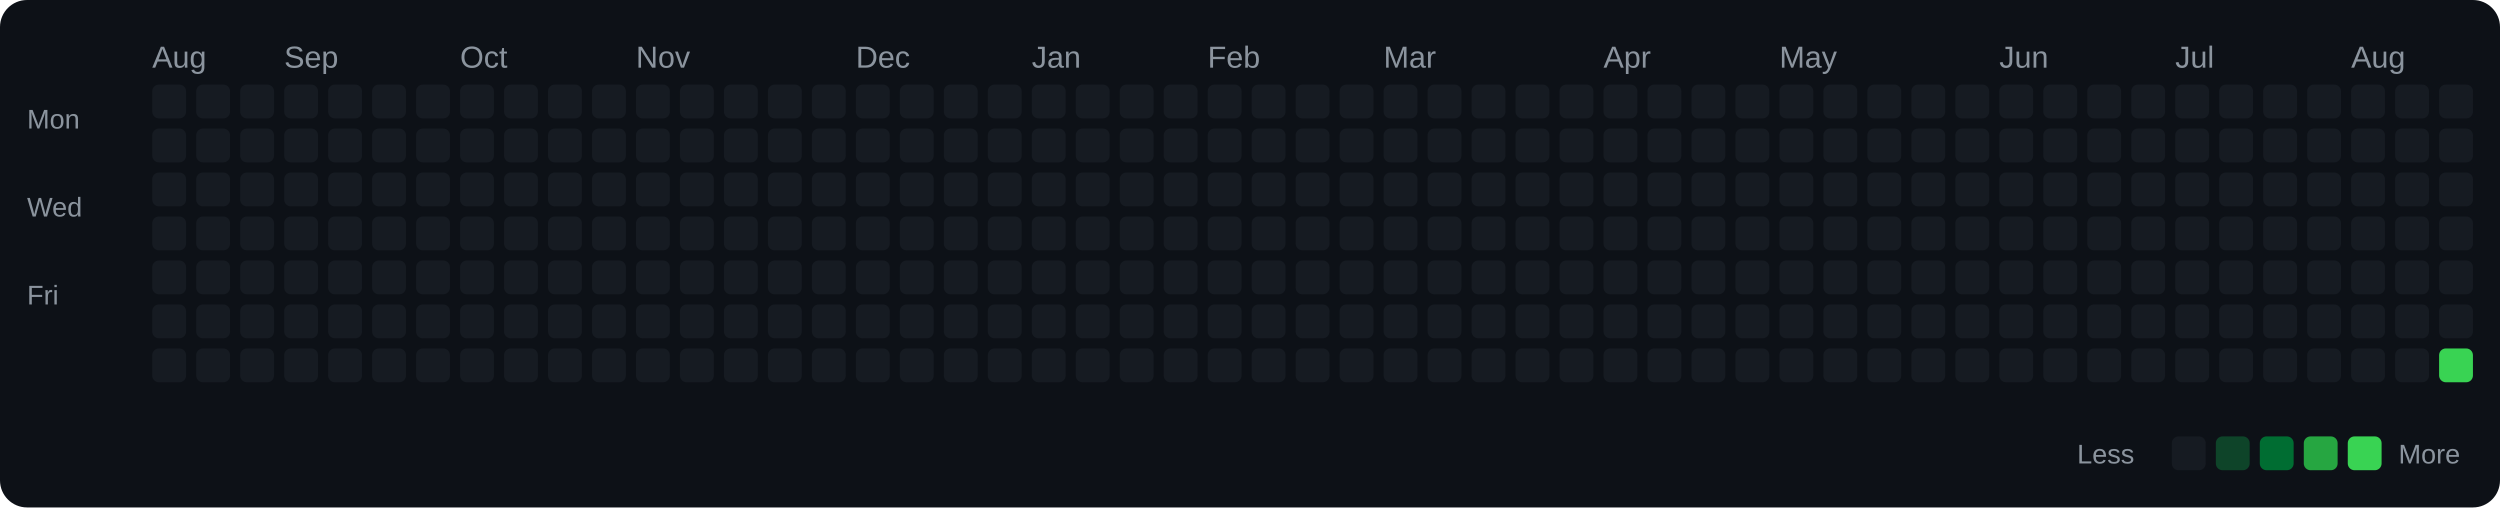
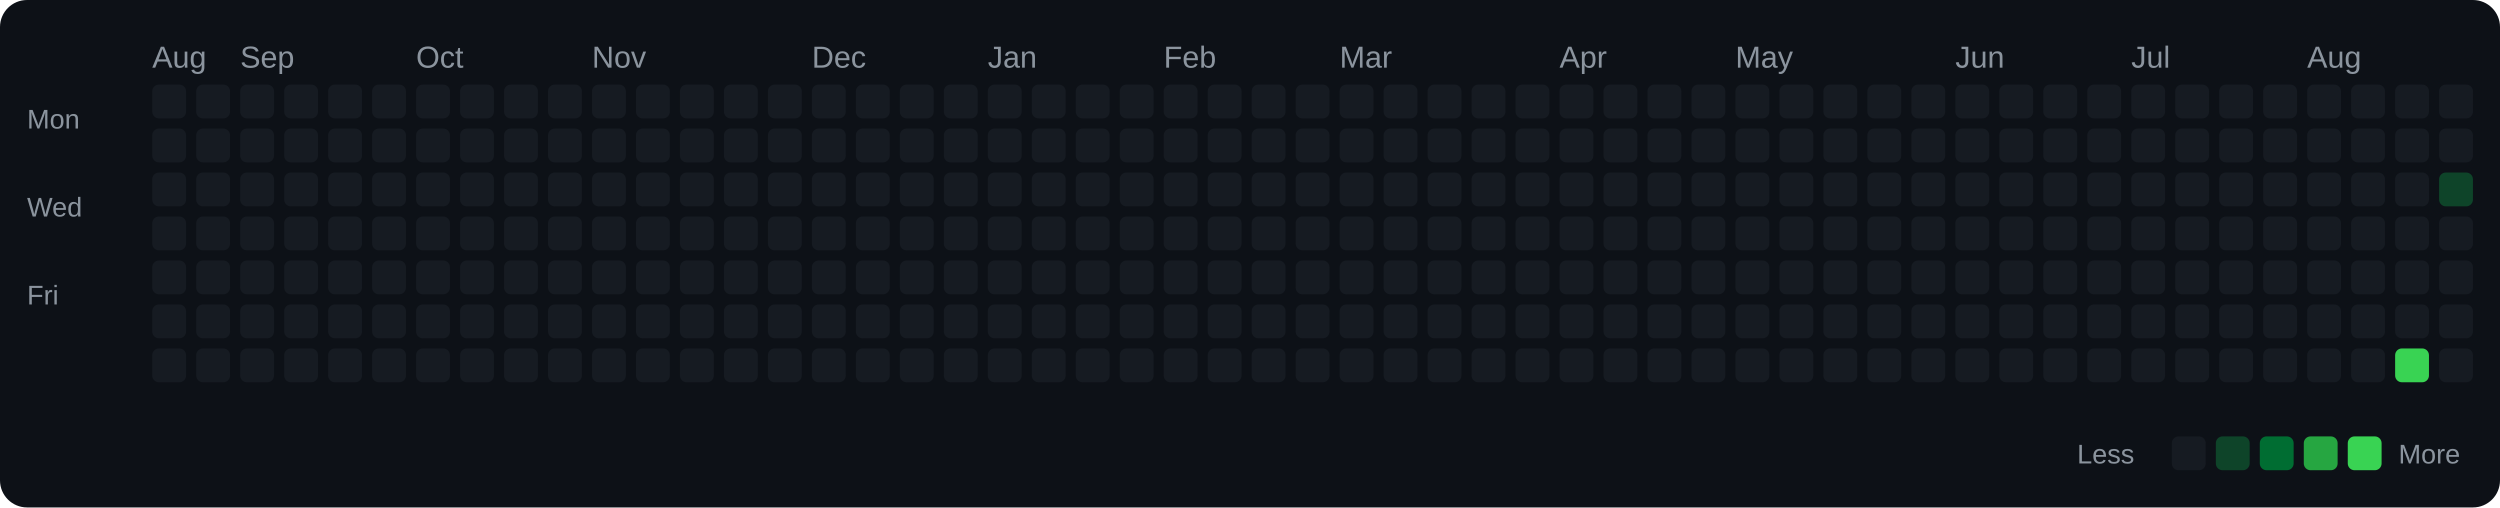
<svg xmlns="http://www.w3.org/2000/svg" width="739" height="150" viewBox="0 0 739 150" role="img" aria-labelledby="title description">
  <rect width="100%" height="100%" fill="#0d1117" rx="8" />
  <text x="45" y="20" fill="#8b949e" font-family="Arial, sans-serif" font-size="9"> Aug </text>
-   <text x="84" y="20" fill="#8b949e" font-family="Arial, sans-serif" font-size="9"> Sep </text>
-   <text x="136" y="20" fill="#8b949e" font-family="Arial, sans-serif" font-size="9"> Oct </text>
-   <text x="188" y="20" fill="#8b949e" font-family="Arial, sans-serif" font-size="9"> Nov </text>
-   <text x="253" y="20" fill="#8b949e" font-family="Arial, sans-serif" font-size="9"> Dec </text>
-   <text x="305" y="20" fill="#8b949e" font-family="Arial, sans-serif" font-size="9"> Jan </text>
-   <text x="357" y="20" fill="#8b949e" font-family="Arial, sans-serif" font-size="9"> Feb </text>
-   <text x="409" y="20" fill="#8b949e" font-family="Arial, sans-serif" font-size="9"> Mar </text>
-   <text x="474" y="20" fill="#8b949e" font-family="Arial, sans-serif" font-size="9"> Apr </text>
-   <text x="526" y="20" fill="#8b949e" font-family="Arial, sans-serif" font-size="9"> May </text>
-   <text x="591" y="20" fill="#8b949e" font-family="Arial, sans-serif" font-size="9"> Jun </text>
-   <text x="643" y="20" fill="#8b949e" font-family="Arial, sans-serif" font-size="9"> Jul </text>
-   <text x="695" y="20" fill="#8b949e" font-family="Arial, sans-serif" font-size="9"> Aug </text>
+   <text x="71" y="20" fill="#8b949e" font-family="Arial, sans-serif" font-size="9"> Sep </text>
+   <text x="123" y="20" fill="#8b949e" font-family="Arial, sans-serif" font-size="9"> Oct </text>
+   <text x="175" y="20" fill="#8b949e" font-family="Arial, sans-serif" font-size="9"> Nov </text>
+   <text x="240" y="20" fill="#8b949e" font-family="Arial, sans-serif" font-size="9"> Dec </text>
+   <text x="292" y="20" fill="#8b949e" font-family="Arial, sans-serif" font-size="9"> Jan </text>
+   <text x="344" y="20" fill="#8b949e" font-family="Arial, sans-serif" font-size="9"> Feb </text>
+   <text x="396" y="20" fill="#8b949e" font-family="Arial, sans-serif" font-size="9"> Mar </text>
+   <text x="461" y="20" fill="#8b949e" font-family="Arial, sans-serif" font-size="9"> Apr </text>
+   <text x="513" y="20" fill="#8b949e" font-family="Arial, sans-serif" font-size="9"> May </text>
+   <text x="578" y="20" fill="#8b949e" font-family="Arial, sans-serif" font-size="9"> Jun </text>
+   <text x="630" y="20" fill="#8b949e" font-family="Arial, sans-serif" font-size="9"> Jul </text>
+   <text x="682" y="20" fill="#8b949e" font-family="Arial, sans-serif" font-size="9"> Aug </text>
  <rect x="45" y="25" width="10" height="10" rx="2" fill="#161b22"> </rect>
  <rect x="45" y="38" width="10" height="10" rx="2" fill="#161b22"> </rect>
  <rect x="45" y="51" width="10" height="10" rx="2" fill="#161b22"> </rect>
  <rect x="45" y="64" width="10" height="10" rx="2" fill="#161b22"> </rect>
  <rect x="45" y="77" width="10" height="10" rx="2" fill="#161b22"> </rect>
  <rect x="45" y="90" width="10" height="10" rx="2" fill="#161b22"> </rect>
  <rect x="45" y="103" width="10" height="10" rx="2" fill="#161b22"> </rect>
  <rect x="58" y="25" width="10" height="10" rx="2" fill="#161b22"> </rect>
  <rect x="58" y="38" width="10" height="10" rx="2" fill="#161b22"> </rect>
  <rect x="58" y="51" width="10" height="10" rx="2" fill="#161b22"> </rect>
  <rect x="58" y="64" width="10" height="10" rx="2" fill="#161b22"> </rect>
  <rect x="58" y="77" width="10" height="10" rx="2" fill="#161b22"> </rect>
  <rect x="58" y="90" width="10" height="10" rx="2" fill="#161b22"> </rect>
  <rect x="58" y="103" width="10" height="10" rx="2" fill="#161b22"> </rect>
  <rect x="71" y="25" width="10" height="10" rx="2" fill="#161b22"> </rect>
  <rect x="71" y="38" width="10" height="10" rx="2" fill="#161b22"> </rect>
  <rect x="71" y="51" width="10" height="10" rx="2" fill="#161b22"> </rect>
  <rect x="71" y="64" width="10" height="10" rx="2" fill="#161b22"> </rect>
  <rect x="71" y="77" width="10" height="10" rx="2" fill="#161b22"> </rect>
  <rect x="71" y="90" width="10" height="10" rx="2" fill="#161b22"> </rect>
  <rect x="71" y="103" width="10" height="10" rx="2" fill="#161b22"> </rect>
  <rect x="84" y="25" width="10" height="10" rx="2" fill="#161b22"> </rect>
  <rect x="84" y="38" width="10" height="10" rx="2" fill="#161b22"> </rect>
  <rect x="84" y="51" width="10" height="10" rx="2" fill="#161b22"> </rect>
  <rect x="84" y="64" width="10" height="10" rx="2" fill="#161b22"> </rect>
  <rect x="84" y="77" width="10" height="10" rx="2" fill="#161b22"> </rect>
  <rect x="84" y="90" width="10" height="10" rx="2" fill="#161b22"> </rect>
  <rect x="84" y="103" width="10" height="10" rx="2" fill="#161b22"> </rect>
  <rect x="97" y="25" width="10" height="10" rx="2" fill="#161b22"> </rect>
  <rect x="97" y="38" width="10" height="10" rx="2" fill="#161b22"> </rect>
  <rect x="97" y="51" width="10" height="10" rx="2" fill="#161b22"> </rect>
  <rect x="97" y="64" width="10" height="10" rx="2" fill="#161b22"> </rect>
  <rect x="97" y="77" width="10" height="10" rx="2" fill="#161b22"> </rect>
  <rect x="97" y="90" width="10" height="10" rx="2" fill="#161b22"> </rect>
  <rect x="97" y="103" width="10" height="10" rx="2" fill="#161b22"> </rect>
  <rect x="110" y="25" width="10" height="10" rx="2" fill="#161b22"> </rect>
  <rect x="110" y="38" width="10" height="10" rx="2" fill="#161b22"> </rect>
  <rect x="110" y="51" width="10" height="10" rx="2" fill="#161b22"> </rect>
  <rect x="110" y="64" width="10" height="10" rx="2" fill="#161b22"> </rect>
  <rect x="110" y="77" width="10" height="10" rx="2" fill="#161b22"> </rect>
  <rect x="110" y="90" width="10" height="10" rx="2" fill="#161b22"> </rect>
  <rect x="110" y="103" width="10" height="10" rx="2" fill="#161b22"> </rect>
  <rect x="123" y="25" width="10" height="10" rx="2" fill="#161b22"> </rect>
  <rect x="123" y="38" width="10" height="10" rx="2" fill="#161b22"> </rect>
  <rect x="123" y="51" width="10" height="10" rx="2" fill="#161b22"> </rect>
  <rect x="123" y="64" width="10" height="10" rx="2" fill="#161b22"> </rect>
  <rect x="123" y="77" width="10" height="10" rx="2" fill="#161b22"> </rect>
  <rect x="123" y="90" width="10" height="10" rx="2" fill="#161b22"> </rect>
  <rect x="123" y="103" width="10" height="10" rx="2" fill="#161b22"> </rect>
  <rect x="136" y="25" width="10" height="10" rx="2" fill="#161b22"> </rect>
  <rect x="136" y="38" width="10" height="10" rx="2" fill="#161b22"> </rect>
  <rect x="136" y="51" width="10" height="10" rx="2" fill="#161b22"> </rect>
  <rect x="136" y="64" width="10" height="10" rx="2" fill="#161b22"> </rect>
  <rect x="136" y="77" width="10" height="10" rx="2" fill="#161b22"> </rect>
  <rect x="136" y="90" width="10" height="10" rx="2" fill="#161b22"> </rect>
  <rect x="136" y="103" width="10" height="10" rx="2" fill="#161b22"> </rect>
  <rect x="149" y="25" width="10" height="10" rx="2" fill="#161b22"> </rect>
  <rect x="149" y="38" width="10" height="10" rx="2" fill="#161b22"> </rect>
  <rect x="149" y="51" width="10" height="10" rx="2" fill="#161b22"> </rect>
  <rect x="149" y="64" width="10" height="10" rx="2" fill="#161b22"> </rect>
  <rect x="149" y="77" width="10" height="10" rx="2" fill="#161b22"> </rect>
  <rect x="149" y="90" width="10" height="10" rx="2" fill="#161b22"> </rect>
  <rect x="149" y="103" width="10" height="10" rx="2" fill="#161b22"> </rect>
  <rect x="162" y="25" width="10" height="10" rx="2" fill="#161b22"> </rect>
  <rect x="162" y="38" width="10" height="10" rx="2" fill="#161b22"> </rect>
  <rect x="162" y="51" width="10" height="10" rx="2" fill="#161b22"> </rect>
  <rect x="162" y="64" width="10" height="10" rx="2" fill="#161b22"> </rect>
  <rect x="162" y="77" width="10" height="10" rx="2" fill="#161b22"> </rect>
  <rect x="162" y="90" width="10" height="10" rx="2" fill="#161b22"> </rect>
  <rect x="162" y="103" width="10" height="10" rx="2" fill="#161b22"> </rect>
  <rect x="175" y="25" width="10" height="10" rx="2" fill="#161b22"> </rect>
  <rect x="175" y="38" width="10" height="10" rx="2" fill="#161b22"> </rect>
  <rect x="175" y="51" width="10" height="10" rx="2" fill="#161b22"> </rect>
  <rect x="175" y="64" width="10" height="10" rx="2" fill="#161b22"> </rect>
  <rect x="175" y="77" width="10" height="10" rx="2" fill="#161b22"> </rect>
  <rect x="175" y="90" width="10" height="10" rx="2" fill="#161b22"> </rect>
  <rect x="175" y="103" width="10" height="10" rx="2" fill="#161b22"> </rect>
  <rect x="188" y="25" width="10" height="10" rx="2" fill="#161b22"> </rect>
  <rect x="188" y="38" width="10" height="10" rx="2" fill="#161b22"> </rect>
  <rect x="188" y="51" width="10" height="10" rx="2" fill="#161b22"> </rect>
  <rect x="188" y="64" width="10" height="10" rx="2" fill="#161b22"> </rect>
  <rect x="188" y="77" width="10" height="10" rx="2" fill="#161b22"> </rect>
  <rect x="188" y="90" width="10" height="10" rx="2" fill="#161b22"> </rect>
  <rect x="188" y="103" width="10" height="10" rx="2" fill="#161b22"> </rect>
  <rect x="201" y="25" width="10" height="10" rx="2" fill="#161b22"> </rect>
  <rect x="201" y="38" width="10" height="10" rx="2" fill="#161b22"> </rect>
  <rect x="201" y="51" width="10" height="10" rx="2" fill="#161b22"> </rect>
  <rect x="201" y="64" width="10" height="10" rx="2" fill="#161b22"> </rect>
  <rect x="201" y="77" width="10" height="10" rx="2" fill="#161b22"> </rect>
  <rect x="201" y="90" width="10" height="10" rx="2" fill="#161b22"> </rect>
  <rect x="201" y="103" width="10" height="10" rx="2" fill="#161b22"> </rect>
  <rect x="214" y="25" width="10" height="10" rx="2" fill="#161b22"> </rect>
  <rect x="214" y="38" width="10" height="10" rx="2" fill="#161b22"> </rect>
  <rect x="214" y="51" width="10" height="10" rx="2" fill="#161b22"> </rect>
  <rect x="214" y="64" width="10" height="10" rx="2" fill="#161b22"> </rect>
  <rect x="214" y="77" width="10" height="10" rx="2" fill="#161b22"> </rect>
  <rect x="214" y="90" width="10" height="10" rx="2" fill="#161b22"> </rect>
  <rect x="214" y="103" width="10" height="10" rx="2" fill="#161b22"> </rect>
  <rect x="227" y="25" width="10" height="10" rx="2" fill="#161b22"> </rect>
  <rect x="227" y="38" width="10" height="10" rx="2" fill="#161b22"> </rect>
  <rect x="227" y="51" width="10" height="10" rx="2" fill="#161b22"> </rect>
  <rect x="227" y="64" width="10" height="10" rx="2" fill="#161b22"> </rect>
  <rect x="227" y="77" width="10" height="10" rx="2" fill="#161b22"> </rect>
  <rect x="227" y="90" width="10" height="10" rx="2" fill="#161b22"> </rect>
  <rect x="227" y="103" width="10" height="10" rx="2" fill="#161b22"> </rect>
  <rect x="240" y="25" width="10" height="10" rx="2" fill="#161b22"> </rect>
  <rect x="240" y="38" width="10" height="10" rx="2" fill="#161b22"> </rect>
  <rect x="240" y="51" width="10" height="10" rx="2" fill="#161b22"> </rect>
  <rect x="240" y="64" width="10" height="10" rx="2" fill="#161b22"> </rect>
  <rect x="240" y="77" width="10" height="10" rx="2" fill="#161b22"> </rect>
  <rect x="240" y="90" width="10" height="10" rx="2" fill="#161b22"> </rect>
  <rect x="240" y="103" width="10" height="10" rx="2" fill="#161b22"> </rect>
  <rect x="253" y="25" width="10" height="10" rx="2" fill="#161b22"> </rect>
  <rect x="253" y="38" width="10" height="10" rx="2" fill="#161b22"> </rect>
  <rect x="253" y="51" width="10" height="10" rx="2" fill="#161b22"> </rect>
  <rect x="253" y="64" width="10" height="10" rx="2" fill="#161b22"> </rect>
  <rect x="253" y="77" width="10" height="10" rx="2" fill="#161b22"> </rect>
  <rect x="253" y="90" width="10" height="10" rx="2" fill="#161b22"> </rect>
  <rect x="253" y="103" width="10" height="10" rx="2" fill="#161b22"> </rect>
  <rect x="266" y="25" width="10" height="10" rx="2" fill="#161b22"> </rect>
  <rect x="266" y="38" width="10" height="10" rx="2" fill="#161b22"> </rect>
  <rect x="266" y="51" width="10" height="10" rx="2" fill="#161b22"> </rect>
  <rect x="266" y="64" width="10" height="10" rx="2" fill="#161b22"> </rect>
  <rect x="266" y="77" width="10" height="10" rx="2" fill="#161b22"> </rect>
  <rect x="266" y="90" width="10" height="10" rx="2" fill="#161b22"> </rect>
  <rect x="266" y="103" width="10" height="10" rx="2" fill="#161b22"> </rect>
  <rect x="279" y="25" width="10" height="10" rx="2" fill="#161b22"> </rect>
  <rect x="279" y="38" width="10" height="10" rx="2" fill="#161b22"> </rect>
  <rect x="279" y="51" width="10" height="10" rx="2" fill="#161b22"> </rect>
  <rect x="279" y="64" width="10" height="10" rx="2" fill="#161b22"> </rect>
  <rect x="279" y="77" width="10" height="10" rx="2" fill="#161b22"> </rect>
  <rect x="279" y="90" width="10" height="10" rx="2" fill="#161b22"> </rect>
  <rect x="279" y="103" width="10" height="10" rx="2" fill="#161b22"> </rect>
  <rect x="292" y="25" width="10" height="10" rx="2" fill="#161b22"> </rect>
  <rect x="292" y="38" width="10" height="10" rx="2" fill="#161b22"> </rect>
  <rect x="292" y="51" width="10" height="10" rx="2" fill="#161b22"> </rect>
  <rect x="292" y="64" width="10" height="10" rx="2" fill="#161b22"> </rect>
  <rect x="292" y="77" width="10" height="10" rx="2" fill="#161b22"> </rect>
  <rect x="292" y="90" width="10" height="10" rx="2" fill="#161b22"> </rect>
  <rect x="292" y="103" width="10" height="10" rx="2" fill="#161b22"> </rect>
  <rect x="305" y="25" width="10" height="10" rx="2" fill="#161b22"> </rect>
  <rect x="305" y="38" width="10" height="10" rx="2" fill="#161b22"> </rect>
  <rect x="305" y="51" width="10" height="10" rx="2" fill="#161b22"> </rect>
  <rect x="305" y="64" width="10" height="10" rx="2" fill="#161b22"> </rect>
  <rect x="305" y="77" width="10" height="10" rx="2" fill="#161b22"> </rect>
  <rect x="305" y="90" width="10" height="10" rx="2" fill="#161b22"> </rect>
  <rect x="305" y="103" width="10" height="10" rx="2" fill="#161b22"> </rect>
  <rect x="318" y="25" width="10" height="10" rx="2" fill="#161b22"> </rect>
  <rect x="318" y="38" width="10" height="10" rx="2" fill="#161b22"> </rect>
  <rect x="318" y="51" width="10" height="10" rx="2" fill="#161b22"> </rect>
  <rect x="318" y="64" width="10" height="10" rx="2" fill="#161b22"> </rect>
  <rect x="318" y="77" width="10" height="10" rx="2" fill="#161b22"> </rect>
  <rect x="318" y="90" width="10" height="10" rx="2" fill="#161b22"> </rect>
  <rect x="318" y="103" width="10" height="10" rx="2" fill="#161b22"> </rect>
  <rect x="331" y="25" width="10" height="10" rx="2" fill="#161b22"> </rect>
  <rect x="331" y="38" width="10" height="10" rx="2" fill="#161b22"> </rect>
  <rect x="331" y="51" width="10" height="10" rx="2" fill="#161b22"> </rect>
  <rect x="331" y="64" width="10" height="10" rx="2" fill="#161b22"> </rect>
  <rect x="331" y="77" width="10" height="10" rx="2" fill="#161b22"> </rect>
  <rect x="331" y="90" width="10" height="10" rx="2" fill="#161b22"> </rect>
  <rect x="331" y="103" width="10" height="10" rx="2" fill="#161b22"> </rect>
  <rect x="344" y="25" width="10" height="10" rx="2" fill="#161b22"> </rect>
  <rect x="344" y="38" width="10" height="10" rx="2" fill="#161b22"> </rect>
  <rect x="344" y="51" width="10" height="10" rx="2" fill="#161b22"> </rect>
  <rect x="344" y="64" width="10" height="10" rx="2" fill="#161b22"> </rect>
  <rect x="344" y="77" width="10" height="10" rx="2" fill="#161b22"> </rect>
  <rect x="344" y="90" width="10" height="10" rx="2" fill="#161b22"> </rect>
  <rect x="344" y="103" width="10" height="10" rx="2" fill="#161b22"> </rect>
  <rect x="357" y="25" width="10" height="10" rx="2" fill="#161b22"> </rect>
  <rect x="357" y="38" width="10" height="10" rx="2" fill="#161b22"> </rect>
  <rect x="357" y="51" width="10" height="10" rx="2" fill="#161b22"> </rect>
  <rect x="357" y="64" width="10" height="10" rx="2" fill="#161b22"> </rect>
  <rect x="357" y="77" width="10" height="10" rx="2" fill="#161b22"> </rect>
  <rect x="357" y="90" width="10" height="10" rx="2" fill="#161b22"> </rect>
  <rect x="357" y="103" width="10" height="10" rx="2" fill="#161b22"> </rect>
  <rect x="370" y="25" width="10" height="10" rx="2" fill="#161b22"> </rect>
  <rect x="370" y="38" width="10" height="10" rx="2" fill="#161b22"> </rect>
  <rect x="370" y="51" width="10" height="10" rx="2" fill="#161b22"> </rect>
  <rect x="370" y="64" width="10" height="10" rx="2" fill="#161b22"> </rect>
  <rect x="370" y="77" width="10" height="10" rx="2" fill="#161b22"> </rect>
  <rect x="370" y="90" width="10" height="10" rx="2" fill="#161b22"> </rect>
  <rect x="370" y="103" width="10" height="10" rx="2" fill="#161b22"> </rect>
  <rect x="383" y="25" width="10" height="10" rx="2" fill="#161b22"> </rect>
  <rect x="383" y="38" width="10" height="10" rx="2" fill="#161b22"> </rect>
  <rect x="383" y="51" width="10" height="10" rx="2" fill="#161b22"> </rect>
  <rect x="383" y="64" width="10" height="10" rx="2" fill="#161b22"> </rect>
  <rect x="383" y="77" width="10" height="10" rx="2" fill="#161b22"> </rect>
  <rect x="383" y="90" width="10" height="10" rx="2" fill="#161b22"> </rect>
  <rect x="383" y="103" width="10" height="10" rx="2" fill="#161b22"> </rect>
  <rect x="396" y="25" width="10" height="10" rx="2" fill="#161b22"> </rect>
  <rect x="396" y="38" width="10" height="10" rx="2" fill="#161b22"> </rect>
  <rect x="396" y="51" width="10" height="10" rx="2" fill="#161b22"> </rect>
  <rect x="396" y="64" width="10" height="10" rx="2" fill="#161b22"> </rect>
  <rect x="396" y="77" width="10" height="10" rx="2" fill="#161b22"> </rect>
  <rect x="396" y="90" width="10" height="10" rx="2" fill="#161b22"> </rect>
  <rect x="396" y="103" width="10" height="10" rx="2" fill="#161b22"> </rect>
  <rect x="409" y="25" width="10" height="10" rx="2" fill="#161b22"> </rect>
  <rect x="409" y="38" width="10" height="10" rx="2" fill="#161b22"> </rect>
  <rect x="409" y="51" width="10" height="10" rx="2" fill="#161b22"> </rect>
  <rect x="409" y="64" width="10" height="10" rx="2" fill="#161b22"> </rect>
  <rect x="409" y="77" width="10" height="10" rx="2" fill="#161b22"> </rect>
  <rect x="409" y="90" width="10" height="10" rx="2" fill="#161b22"> </rect>
  <rect x="409" y="103" width="10" height="10" rx="2" fill="#161b22"> </rect>
  <rect x="422" y="25" width="10" height="10" rx="2" fill="#161b22"> </rect>
  <rect x="422" y="38" width="10" height="10" rx="2" fill="#161b22"> </rect>
  <rect x="422" y="51" width="10" height="10" rx="2" fill="#161b22"> </rect>
  <rect x="422" y="64" width="10" height="10" rx="2" fill="#161b22"> </rect>
  <rect x="422" y="77" width="10" height="10" rx="2" fill="#161b22"> </rect>
  <rect x="422" y="90" width="10" height="10" rx="2" fill="#161b22"> </rect>
  <rect x="422" y="103" width="10" height="10" rx="2" fill="#161b22"> </rect>
  <rect x="435" y="25" width="10" height="10" rx="2" fill="#161b22"> </rect>
  <rect x="435" y="38" width="10" height="10" rx="2" fill="#161b22"> </rect>
  <rect x="435" y="51" width="10" height="10" rx="2" fill="#161b22"> </rect>
  <rect x="435" y="64" width="10" height="10" rx="2" fill="#161b22"> </rect>
  <rect x="435" y="77" width="10" height="10" rx="2" fill="#161b22"> </rect>
  <rect x="435" y="90" width="10" height="10" rx="2" fill="#161b22"> </rect>
  <rect x="435" y="103" width="10" height="10" rx="2" fill="#161b22"> </rect>
  <rect x="448" y="25" width="10" height="10" rx="2" fill="#161b22"> </rect>
  <rect x="448" y="38" width="10" height="10" rx="2" fill="#161b22"> </rect>
  <rect x="448" y="51" width="10" height="10" rx="2" fill="#161b22"> </rect>
  <rect x="448" y="64" width="10" height="10" rx="2" fill="#161b22"> </rect>
  <rect x="448" y="77" width="10" height="10" rx="2" fill="#161b22"> </rect>
  <rect x="448" y="90" width="10" height="10" rx="2" fill="#161b22"> </rect>
  <rect x="448" y="103" width="10" height="10" rx="2" fill="#161b22"> </rect>
  <rect x="461" y="25" width="10" height="10" rx="2" fill="#161b22"> </rect>
  <rect x="461" y="38" width="10" height="10" rx="2" fill="#161b22"> </rect>
  <rect x="461" y="51" width="10" height="10" rx="2" fill="#161b22"> </rect>
  <rect x="461" y="64" width="10" height="10" rx="2" fill="#161b22"> </rect>
  <rect x="461" y="77" width="10" height="10" rx="2" fill="#161b22"> </rect>
  <rect x="461" y="90" width="10" height="10" rx="2" fill="#161b22"> </rect>
  <rect x="461" y="103" width="10" height="10" rx="2" fill="#161b22"> </rect>
  <rect x="474" y="25" width="10" height="10" rx="2" fill="#161b22"> </rect>
  <rect x="474" y="38" width="10" height="10" rx="2" fill="#161b22"> </rect>
  <rect x="474" y="51" width="10" height="10" rx="2" fill="#161b22"> </rect>
  <rect x="474" y="64" width="10" height="10" rx="2" fill="#161b22"> </rect>
  <rect x="474" y="77" width="10" height="10" rx="2" fill="#161b22"> </rect>
  <rect x="474" y="90" width="10" height="10" rx="2" fill="#161b22"> </rect>
  <rect x="474" y="103" width="10" height="10" rx="2" fill="#161b22"> </rect>
  <rect x="487" y="25" width="10" height="10" rx="2" fill="#161b22"> </rect>
  <rect x="487" y="38" width="10" height="10" rx="2" fill="#161b22"> </rect>
  <rect x="487" y="51" width="10" height="10" rx="2" fill="#161b22"> </rect>
  <rect x="487" y="64" width="10" height="10" rx="2" fill="#161b22"> </rect>
  <rect x="487" y="77" width="10" height="10" rx="2" fill="#161b22"> </rect>
  <rect x="487" y="90" width="10" height="10" rx="2" fill="#161b22"> </rect>
  <rect x="487" y="103" width="10" height="10" rx="2" fill="#161b22"> </rect>
  <rect x="500" y="25" width="10" height="10" rx="2" fill="#161b22"> </rect>
  <rect x="500" y="38" width="10" height="10" rx="2" fill="#161b22"> </rect>
  <rect x="500" y="51" width="10" height="10" rx="2" fill="#161b22"> </rect>
  <rect x="500" y="64" width="10" height="10" rx="2" fill="#161b22"> </rect>
  <rect x="500" y="77" width="10" height="10" rx="2" fill="#161b22"> </rect>
  <rect x="500" y="90" width="10" height="10" rx="2" fill="#161b22"> </rect>
  <rect x="500" y="103" width="10" height="10" rx="2" fill="#161b22"> </rect>
  <rect x="513" y="25" width="10" height="10" rx="2" fill="#161b22"> </rect>
  <rect x="513" y="38" width="10" height="10" rx="2" fill="#161b22"> </rect>
  <rect x="513" y="51" width="10" height="10" rx="2" fill="#161b22"> </rect>
  <rect x="513" y="64" width="10" height="10" rx="2" fill="#161b22"> </rect>
  <rect x="513" y="77" width="10" height="10" rx="2" fill="#161b22"> </rect>
  <rect x="513" y="90" width="10" height="10" rx="2" fill="#161b22"> </rect>
  <rect x="513" y="103" width="10" height="10" rx="2" fill="#161b22"> </rect>
  <rect x="526" y="25" width="10" height="10" rx="2" fill="#161b22"> </rect>
  <rect x="526" y="38" width="10" height="10" rx="2" fill="#161b22"> </rect>
  <rect x="526" y="51" width="10" height="10" rx="2" fill="#161b22"> </rect>
  <rect x="526" y="64" width="10" height="10" rx="2" fill="#161b22"> </rect>
  <rect x="526" y="77" width="10" height="10" rx="2" fill="#161b22"> </rect>
  <rect x="526" y="90" width="10" height="10" rx="2" fill="#161b22"> </rect>
  <rect x="526" y="103" width="10" height="10" rx="2" fill="#161b22"> </rect>
  <rect x="539" y="25" width="10" height="10" rx="2" fill="#161b22"> </rect>
  <rect x="539" y="38" width="10" height="10" rx="2" fill="#161b22"> </rect>
  <rect x="539" y="51" width="10" height="10" rx="2" fill="#161b22"> </rect>
  <rect x="539" y="64" width="10" height="10" rx="2" fill="#161b22"> </rect>
  <rect x="539" y="77" width="10" height="10" rx="2" fill="#161b22"> </rect>
  <rect x="539" y="90" width="10" height="10" rx="2" fill="#161b22"> </rect>
  <rect x="539" y="103" width="10" height="10" rx="2" fill="#161b22"> </rect>
  <rect x="552" y="25" width="10" height="10" rx="2" fill="#161b22"> </rect>
  <rect x="552" y="38" width="10" height="10" rx="2" fill="#161b22"> </rect>
  <rect x="552" y="51" width="10" height="10" rx="2" fill="#161b22"> </rect>
  <rect x="552" y="64" width="10" height="10" rx="2" fill="#161b22"> </rect>
  <rect x="552" y="77" width="10" height="10" rx="2" fill="#161b22"> </rect>
  <rect x="552" y="90" width="10" height="10" rx="2" fill="#161b22"> </rect>
  <rect x="552" y="103" width="10" height="10" rx="2" fill="#161b22"> </rect>
  <rect x="565" y="25" width="10" height="10" rx="2" fill="#161b22"> </rect>
  <rect x="565" y="38" width="10" height="10" rx="2" fill="#161b22"> </rect>
  <rect x="565" y="51" width="10" height="10" rx="2" fill="#161b22"> </rect>
  <rect x="565" y="64" width="10" height="10" rx="2" fill="#161b22"> </rect>
  <rect x="565" y="77" width="10" height="10" rx="2" fill="#161b22"> </rect>
  <rect x="565" y="90" width="10" height="10" rx="2" fill="#161b22"> </rect>
  <rect x="565" y="103" width="10" height="10" rx="2" fill="#161b22"> </rect>
  <rect x="578" y="25" width="10" height="10" rx="2" fill="#161b22"> </rect>
  <rect x="578" y="38" width="10" height="10" rx="2" fill="#161b22"> </rect>
  <rect x="578" y="51" width="10" height="10" rx="2" fill="#161b22"> </rect>
  <rect x="578" y="64" width="10" height="10" rx="2" fill="#161b22"> </rect>
  <rect x="578" y="77" width="10" height="10" rx="2" fill="#161b22"> </rect>
  <rect x="578" y="90" width="10" height="10" rx="2" fill="#161b22"> </rect>
  <rect x="578" y="103" width="10" height="10" rx="2" fill="#161b22"> </rect>
  <rect x="591" y="25" width="10" height="10" rx="2" fill="#161b22"> </rect>
  <rect x="591" y="38" width="10" height="10" rx="2" fill="#161b22"> </rect>
  <rect x="591" y="51" width="10" height="10" rx="2" fill="#161b22"> </rect>
  <rect x="591" y="64" width="10" height="10" rx="2" fill="#161b22"> </rect>
  <rect x="591" y="77" width="10" height="10" rx="2" fill="#161b22"> </rect>
  <rect x="591" y="90" width="10" height="10" rx="2" fill="#161b22"> </rect>
  <rect x="591" y="103" width="10" height="10" rx="2" fill="#161b22"> </rect>
  <rect x="604" y="25" width="10" height="10" rx="2" fill="#161b22"> </rect>
  <rect x="604" y="38" width="10" height="10" rx="2" fill="#161b22"> </rect>
  <rect x="604" y="51" width="10" height="10" rx="2" fill="#161b22"> </rect>
  <rect x="604" y="64" width="10" height="10" rx="2" fill="#161b22"> </rect>
  <rect x="604" y="77" width="10" height="10" rx="2" fill="#161b22"> </rect>
  <rect x="604" y="90" width="10" height="10" rx="2" fill="#161b22"> </rect>
  <rect x="604" y="103" width="10" height="10" rx="2" fill="#161b22"> </rect>
  <rect x="617" y="25" width="10" height="10" rx="2" fill="#161b22"> </rect>
  <rect x="617" y="38" width="10" height="10" rx="2" fill="#161b22"> </rect>
  <rect x="617" y="51" width="10" height="10" rx="2" fill="#161b22"> </rect>
  <rect x="617" y="64" width="10" height="10" rx="2" fill="#161b22"> </rect>
  <rect x="617" y="77" width="10" height="10" rx="2" fill="#161b22"> </rect>
  <rect x="617" y="90" width="10" height="10" rx="2" fill="#161b22"> </rect>
  <rect x="617" y="103" width="10" height="10" rx="2" fill="#161b22"> </rect>
  <rect x="630" y="25" width="10" height="10" rx="2" fill="#161b22"> </rect>
  <rect x="630" y="38" width="10" height="10" rx="2" fill="#161b22"> </rect>
  <rect x="630" y="51" width="10" height="10" rx="2" fill="#161b22"> </rect>
  <rect x="630" y="64" width="10" height="10" rx="2" fill="#161b22"> </rect>
  <rect x="630" y="77" width="10" height="10" rx="2" fill="#161b22"> </rect>
  <rect x="630" y="90" width="10" height="10" rx="2" fill="#161b22"> </rect>
  <rect x="630" y="103" width="10" height="10" rx="2" fill="#161b22"> </rect>
  <rect x="643" y="25" width="10" height="10" rx="2" fill="#161b22"> </rect>
  <rect x="643" y="38" width="10" height="10" rx="2" fill="#161b22"> </rect>
  <rect x="643" y="51" width="10" height="10" rx="2" fill="#161b22"> </rect>
  <rect x="643" y="64" width="10" height="10" rx="2" fill="#161b22"> </rect>
  <rect x="643" y="77" width="10" height="10" rx="2" fill="#161b22"> </rect>
  <rect x="643" y="90" width="10" height="10" rx="2" fill="#161b22"> </rect>
  <rect x="643" y="103" width="10" height="10" rx="2" fill="#161b22"> </rect>
  <rect x="656" y="25" width="10" height="10" rx="2" fill="#161b22"> </rect>
  <rect x="656" y="38" width="10" height="10" rx="2" fill="#161b22"> </rect>
  <rect x="656" y="51" width="10" height="10" rx="2" fill="#161b22"> </rect>
  <rect x="656" y="64" width="10" height="10" rx="2" fill="#161b22"> </rect>
  <rect x="656" y="77" width="10" height="10" rx="2" fill="#161b22"> </rect>
  <rect x="656" y="90" width="10" height="10" rx="2" fill="#161b22"> </rect>
  <rect x="656" y="103" width="10" height="10" rx="2" fill="#161b22"> </rect>
  <rect x="669" y="25" width="10" height="10" rx="2" fill="#161b22"> </rect>
  <rect x="669" y="38" width="10" height="10" rx="2" fill="#161b22"> </rect>
  <rect x="669" y="51" width="10" height="10" rx="2" fill="#161b22"> </rect>
  <rect x="669" y="64" width="10" height="10" rx="2" fill="#161b22"> </rect>
  <rect x="669" y="77" width="10" height="10" rx="2" fill="#161b22"> </rect>
  <rect x="669" y="90" width="10" height="10" rx="2" fill="#161b22"> </rect>
  <rect x="669" y="103" width="10" height="10" rx="2" fill="#161b22"> </rect>
  <rect x="682" y="25" width="10" height="10" rx="2" fill="#161b22"> </rect>
  <rect x="682" y="38" width="10" height="10" rx="2" fill="#161b22"> </rect>
  <rect x="682" y="51" width="10" height="10" rx="2" fill="#161b22"> </rect>
  <rect x="682" y="64" width="10" height="10" rx="2" fill="#161b22"> </rect>
  <rect x="682" y="77" width="10" height="10" rx="2" fill="#161b22"> </rect>
  <rect x="682" y="90" width="10" height="10" rx="2" fill="#161b22"> </rect>
  <rect x="682" y="103" width="10" height="10" rx="2" fill="#161b22"> </rect>
  <rect x="695" y="25" width="10" height="10" rx="2" fill="#161b22"> </rect>
  <rect x="695" y="38" width="10" height="10" rx="2" fill="#161b22"> </rect>
  <rect x="695" y="51" width="10" height="10" rx="2" fill="#161b22"> </rect>
  <rect x="695" y="64" width="10" height="10" rx="2" fill="#161b22"> </rect>
  <rect x="695" y="77" width="10" height="10" rx="2" fill="#161b22"> </rect>
  <rect x="695" y="90" width="10" height="10" rx="2" fill="#161b22"> </rect>
  <rect x="695" y="103" width="10" height="10" rx="2" fill="#161b22"> </rect>
  <rect x="708" y="25" width="10" height="10" rx="2" fill="#161b22"> </rect>
  <rect x="708" y="38" width="10" height="10" rx="2" fill="#161b22"> </rect>
  <rect x="708" y="51" width="10" height="10" rx="2" fill="#161b22"> </rect>
  <rect x="708" y="64" width="10" height="10" rx="2" fill="#161b22"> </rect>
  <rect x="708" y="77" width="10" height="10" rx="2" fill="#161b22"> </rect>
  <rect x="708" y="90" width="10" height="10" rx="2" fill="#161b22"> </rect>
-   <rect x="708" y="103" width="10" height="10" rx="2" fill="#161b22"> </rect>
+   <rect x="708" y="103" width="10" height="10" rx="2" fill="#39d353"> </rect>
  <rect x="721" y="25" width="10" height="10" rx="2" fill="#161b22"> </rect>
  <rect x="721" y="38" width="10" height="10" rx="2" fill="#161b22"> </rect>
-   <rect x="721" y="51" width="10" height="10" rx="2" fill="#161b22"> </rect>
+   <rect x="721" y="51" width="10" height="10" rx="2" fill="#0e4429"> </rect>
  <rect x="721" y="64" width="10" height="10" rx="2" fill="#161b22"> </rect>
  <rect x="721" y="77" width="10" height="10" rx="2" fill="#161b22"> </rect>
  <rect x="721" y="90" width="10" height="10" rx="2" fill="#161b22"> </rect>
-   <rect x="721" y="103" width="10" height="10" rx="2" fill="#39d353"> </rect>
+   <rect x="721" y="103" width="10" height="10" rx="2" fill="#161b22"> </rect>
  <text x="8" y="38" fill="#8b949e" font-family="Arial, sans-serif" font-size="8">Mon</text>
  <text x="8" y="64" fill="#8b949e" font-family="Arial, sans-serif" font-size="8">Wed</text>
  <text x="8" y="90" fill="#8b949e" font-family="Arial, sans-serif" font-size="8">Fri</text>
  <text x="614" y="137" fill="#8b949e" font-family="Arial, sans-serif" font-size="8">Less</text>
  <rect x="642" y="129" width="10" height="10" rx="2" fill="#161b22" />
  <rect x="655" y="129" width="10" height="10" rx="2" fill="#0e4429" />
  <rect x="668" y="129" width="10" height="10" rx="2" fill="#006d32" />
  <rect x="681" y="129" width="10" height="10" rx="2" fill="#26a641" />
  <rect x="694" y="129" width="10" height="10" rx="2" fill="#39d353" />
  <text x="709" y="137" fill="#8b949e" font-family="Arial, sans-serif" font-size="8">More</text>
</svg>
